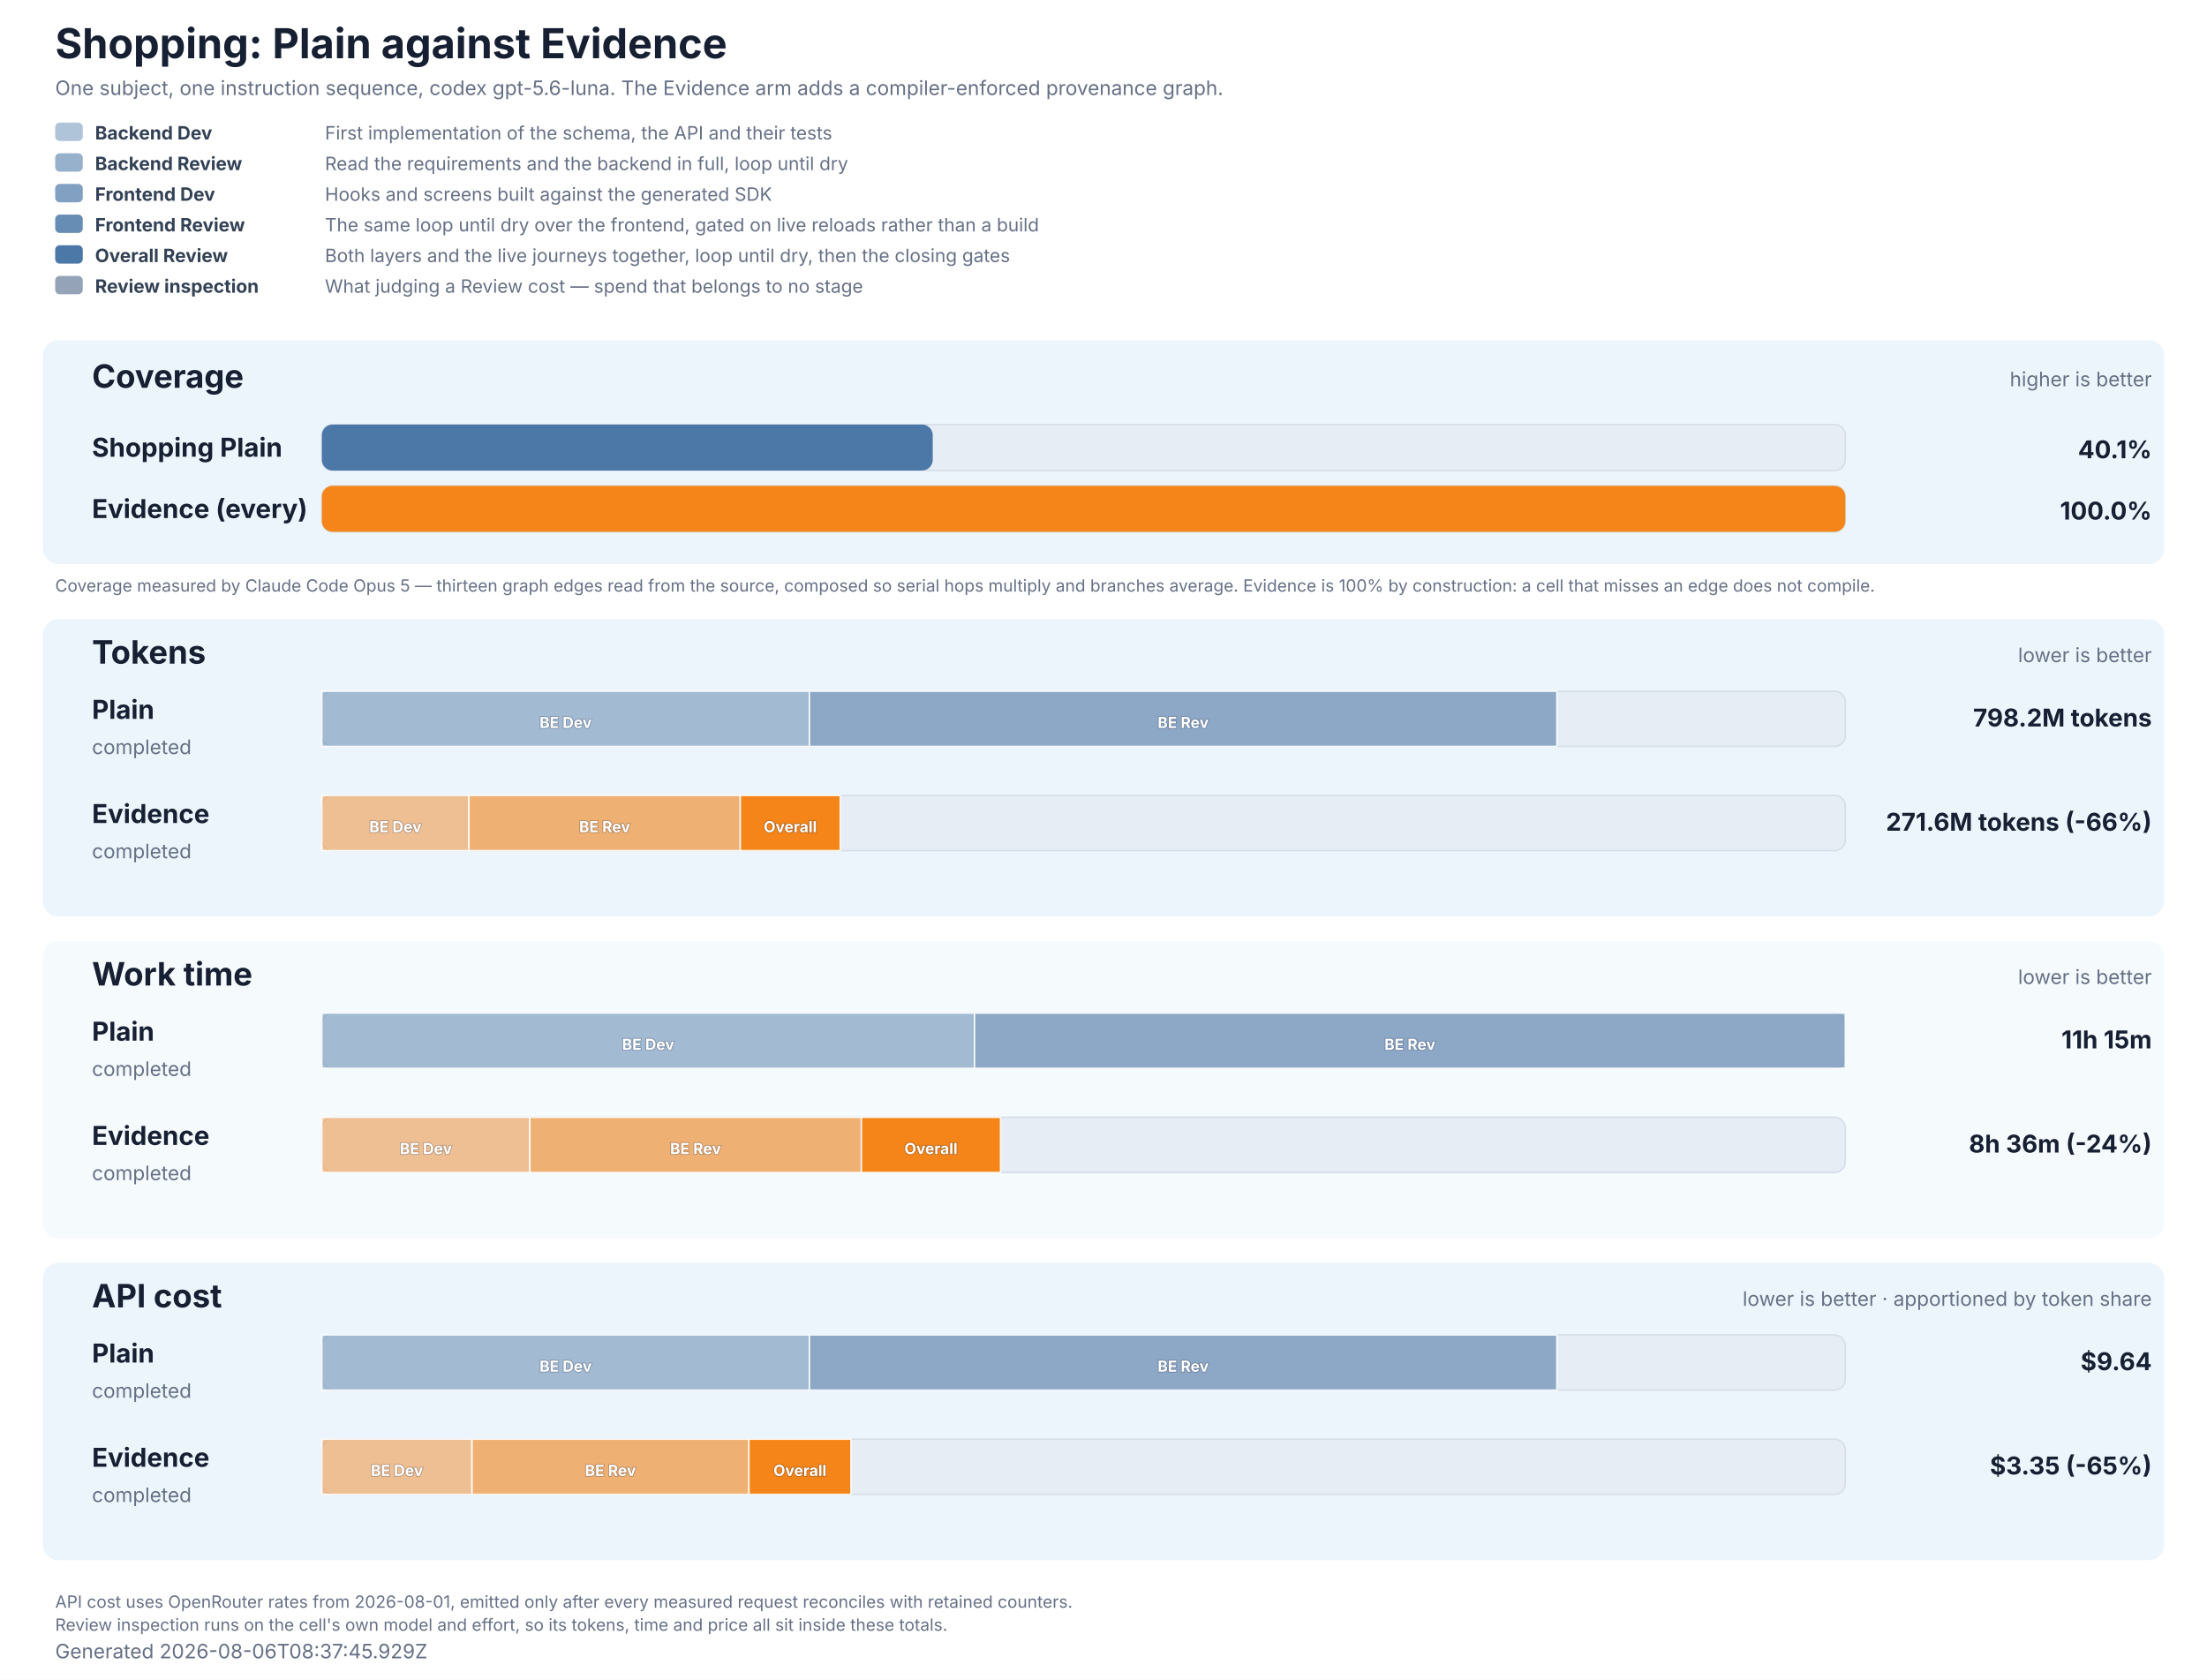
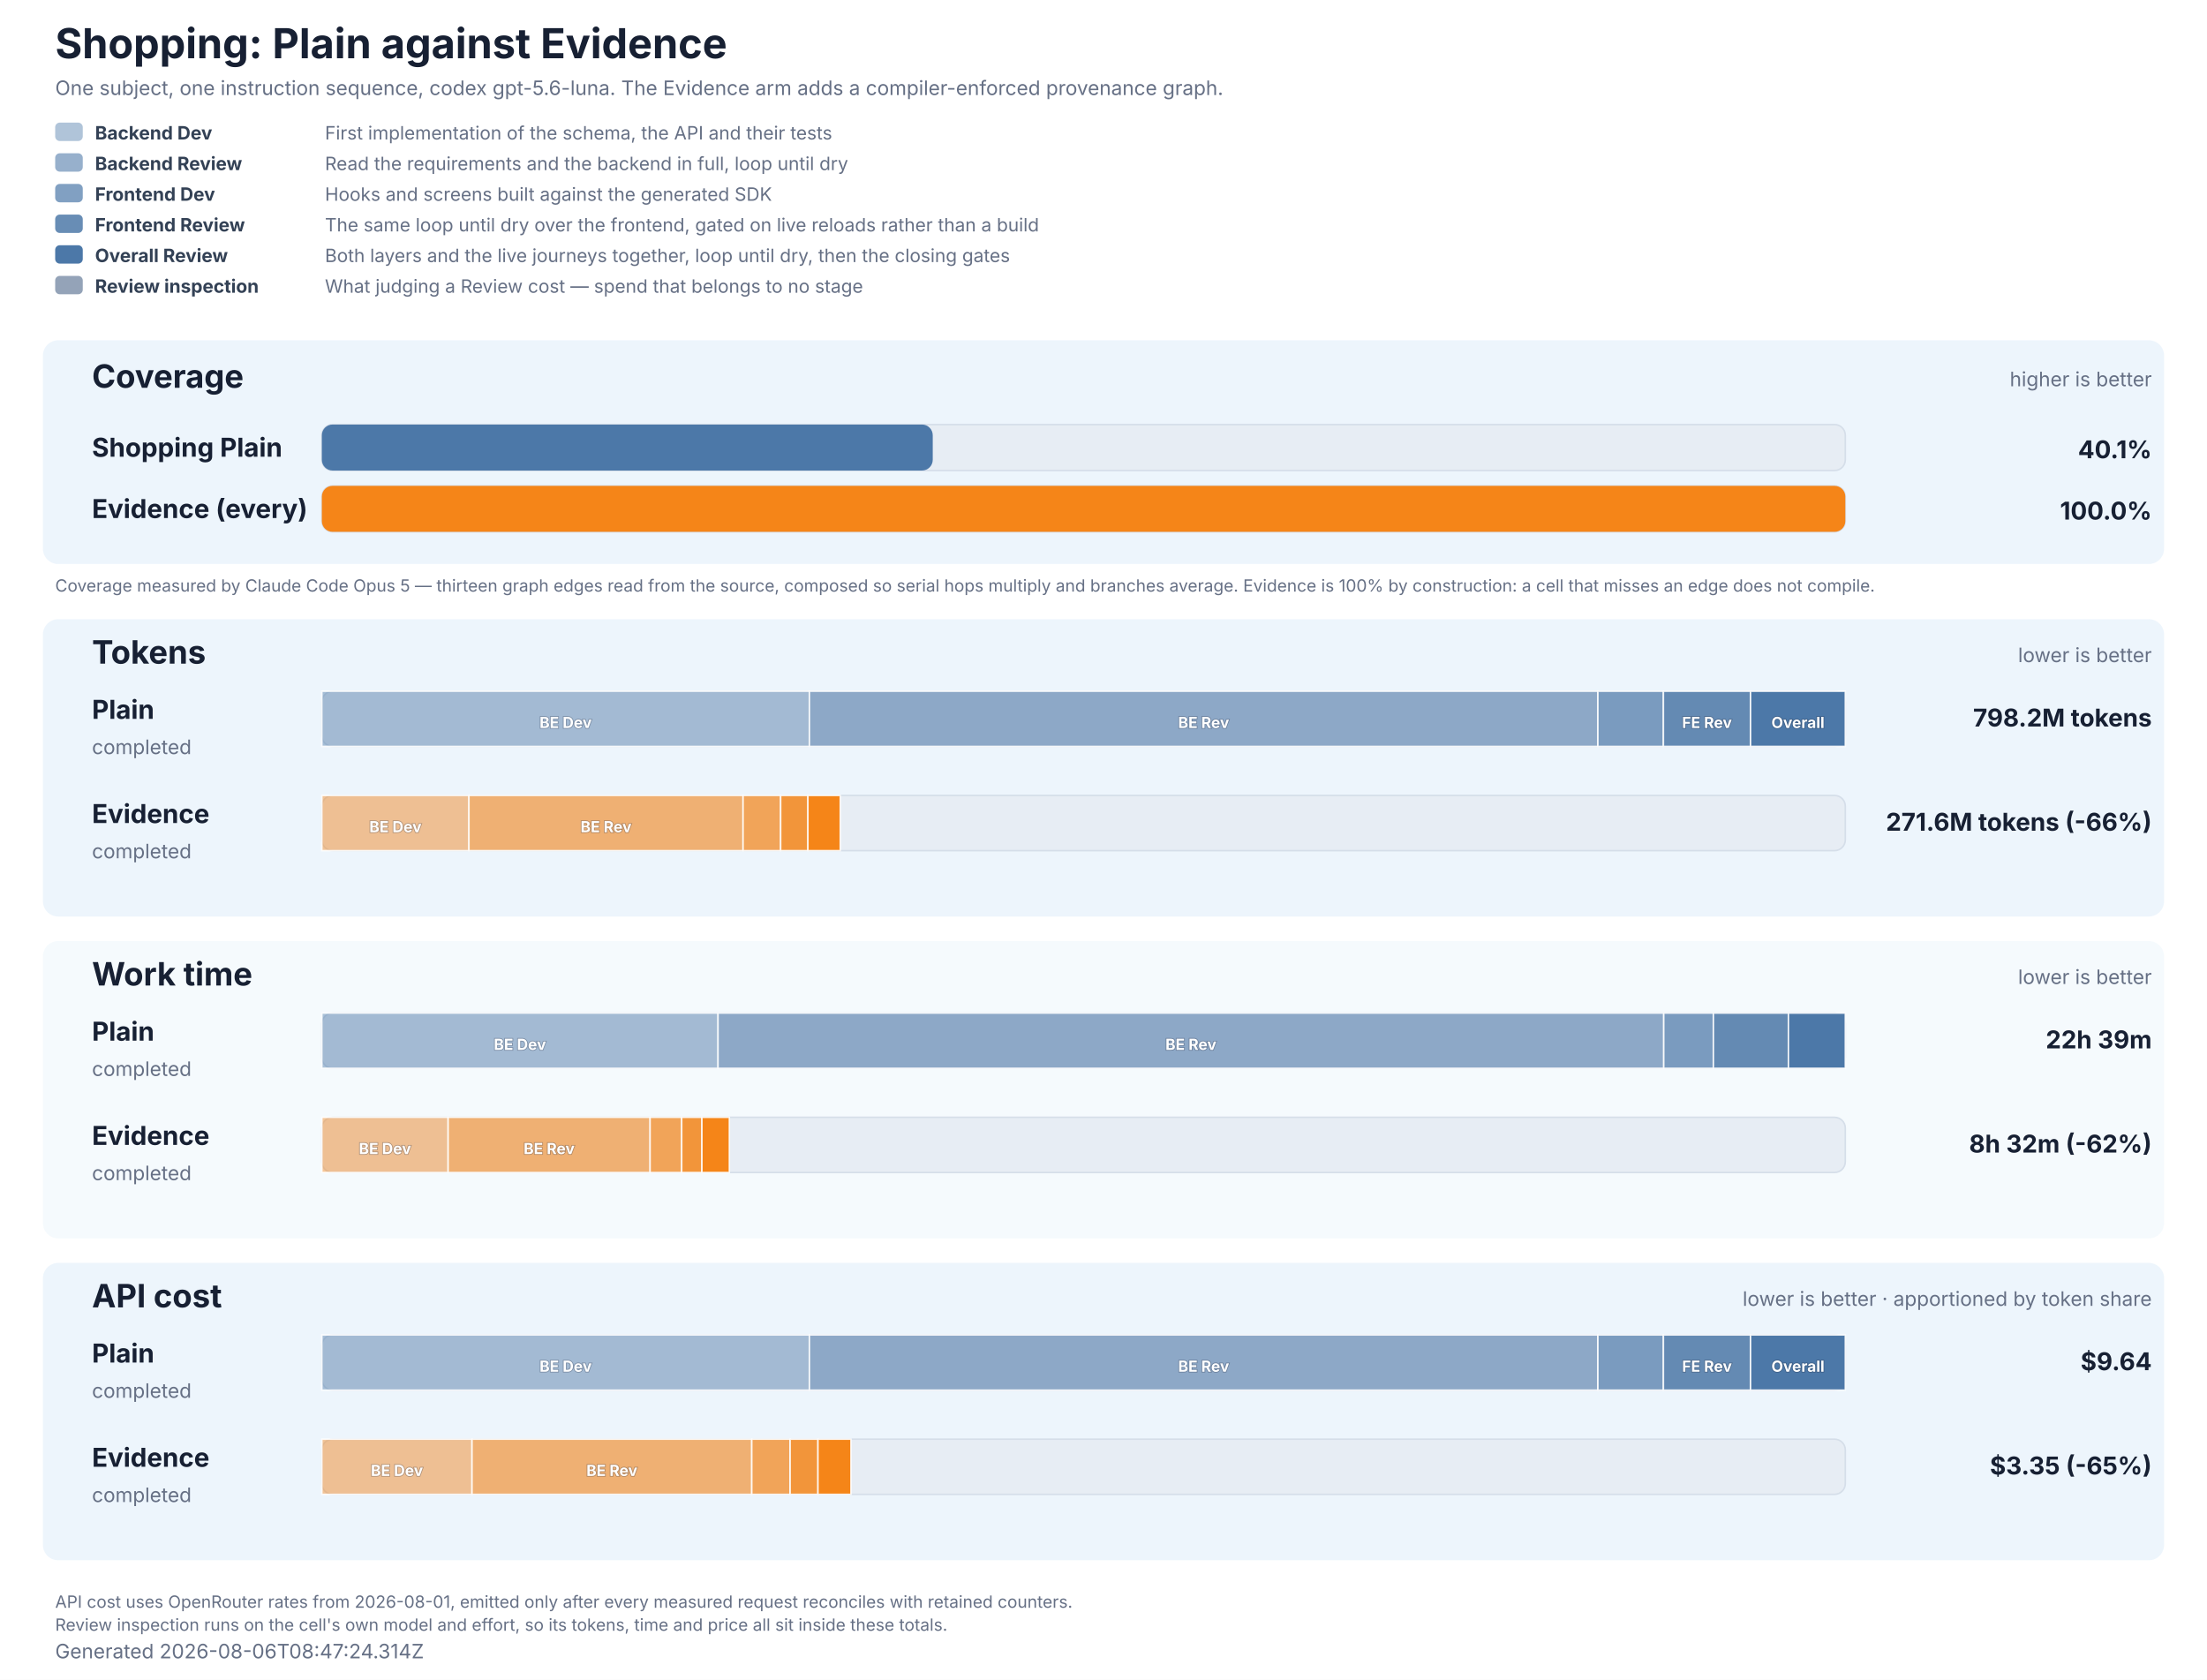
<svg xmlns="http://www.w3.org/2000/svg" role="img" aria-labelledby="title description" viewBox="0 0 1440 1096" width="1440" height="1096">
  <style>
  text { font-family: Inter, ui-sans-serif, system-ui, -apple-system, BlinkMacSystemFont, 'Segoe UI', sans-serif; fill: #172033; }
  .title { font-size: 27px; font-weight: 700; }
  .subtitle, .generated, .group-meta, .row-status { font-size: 13px; fill: #667085; }
  .group { fill: #e8f2fb; }
  .group-title { font-size: 21px; font-weight: 700; }
  .row-label { font-size: 17px; font-weight: 700; }
  .value { font-size: 16px; font-weight: 700; }
  .cost-value { font-size: 13px; font-weight: 600; fill: #526b82; }
  .legend { font-size: 12px; fill: #667085; }
  .legend-label { font-size: 12px; font-weight: 700; fill: #334155; }
  .segment-label { font-size: 10px; font-weight: 700; fill: #ffffff; paint-order: stroke; stroke: #172033; stroke-opacity: 0.28; stroke-width: 1px; }
  .phase-segment { stroke: #ffffff; stroke-opacity: 0.86; stroke-width: 1px; }
  .track { fill: #e7edf4; stroke: #d5dee9; stroke-width: 1px; }
  .empty { font-size: 15px; fill: #667085; }
  .table-note { font-size: 11px; fill: #667085; }
</style>
  <rect width="1440" height="1096" fill="#ffffff" />
  <text x="36" y="38" class="title">Shopping: Plain against Evidence</text>
  <text x="36" y="62" class="subtitle">One subject, one instruction sequence, codex gpt-5.6-luna. The Evidence arm adds a compiler-enforced provenance graph.</text>
  <rect x="36" y="80" width="18" height="12" rx="3" fill="#4c78a8" fill-opacity="0.44" />
  <text x="62" y="91" class="legend-label">Backend Dev</text>
  <text x="212" y="91" class="legend">First implementation of the schema, the API and their tests</text>
  <rect x="36" y="100" width="18" height="12" rx="3" fill="#4c78a8" fill-opacity="0.58" />
  <text x="62" y="111" class="legend-label">Backend Review</text>
  <text x="212" y="111" class="legend">Read the requirements and the backend in full, loop until dry</text>
  <rect x="36" y="120" width="18" height="12" rx="3" fill="#4c78a8" fill-opacity="0.7" />
  <text x="62" y="131" class="legend-label">Frontend Dev</text>
  <text x="212" y="131" class="legend">Hooks and screens built against the generated SDK</text>
  <rect x="36" y="140" width="18" height="12" rx="3" fill="#4c78a8" fill-opacity="0.84" />
  <text x="62" y="151" class="legend-label">Frontend Review</text>
  <text x="212" y="151" class="legend">The same loop until dry over the frontend, gated on live reloads rather than a build</text>
  <rect x="36" y="160" width="18" height="12" rx="3" fill="#4c78a8" fill-opacity="1" />
  <text x="62" y="171" class="legend-label">Overall Review</text>
  <text x="212" y="171" class="legend">Both layers and the live journeys together, loop until dry, then the closing gates</text>
  <rect x="36" y="180" width="18" height="12" rx="3" fill="#94a3b8" fill-opacity="1" />
  <text x="62" y="191" class="legend-label">Review inspection</text>
  <text x="212" y="191" class="legend">What judging a Review cost — spend that belongs to no stage</text>
  <rect x="28" y="222" width="1384" height="146" rx="10" class="group" fill-opacity="0.78" />
  <text x="60" y="253" class="group-title">Coverage</text>
  <text x="1404" y="252" text-anchor="end" class="group-meta">higher is better</text>
  <text x="60" y="298" class="row-label" fill="#4c78a8">Shopping Plain</text>
  <rect x="210" y="277" width="994" height="30" rx="7" class="track" />
  <rect x="210" y="277" width="398.59" height="30" rx="7" fill="#4c78a8" data-coverage="40.1" />
  <text x="1404" y="299" text-anchor="end" class="value" fill="#4c78a8">40.1%</text>
  <text x="60" y="338" class="row-label" fill="#f58518">Evidence (every)</text>
  <rect x="210" y="317" width="994" height="30" rx="7" class="track" />
  <rect x="210" y="317" width="994.00" height="30" rx="7" fill="#f58518" data-coverage="100" />
  <text x="1404" y="339" text-anchor="end" class="value" fill="#f58518">100.0%</text>
  <text x="36" y="386" class="table-note">Coverage measured by Claude Code Opus 5 — thirteen graph edges read from the source, composed so serial hops multiply and branches average. Evidence is 100% by construction: a cell that misses an edge does not compile.</text>
  <rect x="28" y="404" width="1384" height="194" rx="10" class="group" fill-opacity="0.78" />
  <text x="60" y="433" class="group-title">Tokens</text>
  <text x="1404" y="432" text-anchor="end" class="group-meta">lower is better</text>
  <text x="60" y="469" class="row-label" fill="#4c78a8">Plain</text>
  <text x="60" y="492" class="row-status">completed</text>
  <rect x="210" y="451" width="994" height="36" rx="7" class="track" />
  <rect x="210.00" y="451" width="318.11" height="36" fill="#4c78a8" fill-opacity="0.44" class="phase-segment" data-phase="backend-development" />
  <text x="369.06" y="475" text-anchor="middle" class="segment-label">BE Dev</text>
-   <rect x="528.11" y="451" width="487.71" height="36" fill="#4c78a8" fill-opacity="0.58" class="phase-segment" data-phase="backend-review" />
-   <text x="771.97" y="475" text-anchor="middle" class="segment-label">BE Rev</text>
+   <rect x="528.11" y="451" width="514.46" height="36" fill="#4c78a8" fill-opacity="0.58" class="phase-segment" data-phase="backend-review" />
+   <text x="785.35" y="475" text-anchor="middle" class="segment-label">BE Rev</text>
+   <rect x="1042.58" y="451" width="42.75" height="36" fill="#4c78a8" fill-opacity="0.7" class="phase-segment" data-phase="frontend-development" />
+   <rect x="1085.33" y="451" width="56.86" height="36" fill="#4c78a8" fill-opacity="0.84" class="phase-segment" data-phase="frontend-review" />
+   <text x="1113.76" y="475" text-anchor="middle" class="segment-label">FE Rev</text>
+   <rect x="1142.19" y="451" width="61.81" height="36" fill="#4c78a8" fill-opacity="1" class="phase-segment" data-phase="overall-review" />
+   <text x="1173.09" y="475" text-anchor="middle" class="segment-label">Overall</text>
  <text x="1404" y="474" text-anchor="end" class="value">798.2M tokens</text>
  <text x="60" y="537" class="row-label" fill="#f58518">Evidence</text>
  <text x="60" y="560" class="row-status">completed</text>
  <rect x="210" y="519" width="994" height="36" rx="7" class="track" />
  <rect x="210.00" y="519" width="95.98" height="36" fill="#f58518" fill-opacity="0.44" class="phase-segment" data-phase="backend-development" />
  <text x="257.99" y="543" text-anchor="middle" class="segment-label">BE Dev</text>
-   <rect x="305.98" y="519" width="177.04" height="36" fill="#f58518" fill-opacity="0.58" class="phase-segment" data-phase="backend-review" />
-   <text x="394.51" y="543" text-anchor="middle" class="segment-label">BE Rev</text>
-   <rect x="483.03" y="519" width="65.21" height="36" fill="#f58518" fill-opacity="1" class="phase-segment" data-phase="overall-review" />
-   <text x="515.63" y="543" text-anchor="middle" class="segment-label">Overall</text>
+   <rect x="305.98" y="519" width="178.85" height="36" fill="#f58518" fill-opacity="0.58" class="phase-segment" data-phase="backend-review" />
+   <text x="395.41" y="543" text-anchor="middle" class="segment-label">BE Rev</text>
+   <rect x="484.83" y="519" width="24.52" height="36" fill="#f58518" fill-opacity="0.7" class="phase-segment" data-phase="frontend-development" />
+   <rect x="509.36" y="519" width="17.79" height="36" fill="#f58518" fill-opacity="0.84" class="phase-segment" data-phase="frontend-review" />
+   <rect x="527.15" y="519" width="21.09" height="36" fill="#f58518" fill-opacity="1" class="phase-segment" data-phase="overall-review" />
  <text x="1404" y="542" text-anchor="end" class="value">271.6M tokens (-66%)</text>
  <rect x="28" y="614" width="1384" height="194" rx="10" class="group" fill-opacity="0.42" />
  <text x="60" y="643" class="group-title">Work time</text>
  <text x="1404" y="642" text-anchor="end" class="group-meta">lower is better</text>
  <text x="60" y="679" class="row-label" fill="#4c78a8">Plain</text>
  <text x="60" y="702" class="row-status">completed</text>
  <rect x="210" y="661" width="994" height="36" rx="7" class="track" />
-   <rect x="210.00" y="661" width="425.83" height="36" fill="#4c78a8" fill-opacity="0.44" class="phase-segment" data-phase="backend-development" />
-   <text x="422.92" y="685" text-anchor="middle" class="segment-label">BE Dev</text>
-   <rect x="635.83" y="661" width="568.17" height="36" fill="#4c78a8" fill-opacity="0.58" class="phase-segment" data-phase="backend-review" />
-   <text x="919.92" y="685" text-anchor="middle" class="segment-label">BE Rev</text>
-   <text x="1404" y="684" text-anchor="end" class="value">11h 15m</text>
+   <rect x="210.00" y="661" width="258.50" height="36" fill="#4c78a8" fill-opacity="0.44" class="phase-segment" data-phase="backend-development" />
+   <text x="339.25" y="685" text-anchor="middle" class="segment-label">BE Dev</text>
+   <rect x="468.50" y="661" width="617.05" height="36" fill="#4c78a8" fill-opacity="0.58" class="phase-segment" data-phase="backend-review" />
+   <text x="777.03" y="685" text-anchor="middle" class="segment-label">BE Rev</text>
+   <rect x="1085.55" y="661" width="32.38" height="36" fill="#4c78a8" fill-opacity="0.7" class="phase-segment" data-phase="frontend-development" />
+   <rect x="1117.93" y="661" width="48.97" height="36" fill="#4c78a8" fill-opacity="0.84" class="phase-segment" data-phase="frontend-review" />
+   <rect x="1166.90" y="661" width="37.10" height="36" fill="#4c78a8" fill-opacity="1" class="phase-segment" data-phase="overall-review" />
+   <text x="1404" y="684" text-anchor="end" class="value">22h 39m</text>
  <text x="60" y="747" class="row-label" fill="#f58518">Evidence</text>
  <text x="60" y="770" class="row-status">completed</text>
  <rect x="210" y="729" width="994" height="36" rx="7" class="track" />
-   <rect x="210.00" y="729" width="135.71" height="36" fill="#f58518" fill-opacity="0.44" class="phase-segment" data-phase="backend-development" />
-   <text x="277.86" y="753" text-anchor="middle" class="segment-label">BE Dev</text>
-   <rect x="345.71" y="729" width="216.31" height="36" fill="#f58518" fill-opacity="0.58" class="phase-segment" data-phase="backend-review" />
-   <text x="453.87" y="753" text-anchor="middle" class="segment-label">BE Rev</text>
-   <rect x="562.02" y="729" width="90.81" height="36" fill="#f58518" fill-opacity="1" class="phase-segment" data-phase="overall-review" />
-   <text x="607.43" y="753" text-anchor="middle" class="segment-label">Overall</text>
-   <text x="1404" y="752" text-anchor="end" class="value">8h 36m (-24%)</text>
+   <rect x="210.00" y="729" width="82.39" height="36" fill="#f58518" fill-opacity="0.44" class="phase-segment" data-phase="backend-development" />
+   <text x="251.19" y="753" text-anchor="middle" class="segment-label">BE Dev</text>
+   <rect x="292.39" y="729" width="131.79" height="36" fill="#f58518" fill-opacity="0.58" class="phase-segment" data-phase="backend-review" />
+   <text x="358.28" y="753" text-anchor="middle" class="segment-label">BE Rev</text>
+   <rect x="424.17" y="729" width="20.62" height="36" fill="#f58518" fill-opacity="0.7" class="phase-segment" data-phase="frontend-development" />
+   <rect x="444.79" y="729" width="13.18" height="36" fill="#f58518" fill-opacity="0.84" class="phase-segment" data-phase="frontend-review" />
+   <rect x="457.98" y="729" width="17.90" height="36" fill="#f58518" fill-opacity="1" class="phase-segment" data-phase="overall-review" />
+   <text x="1404" y="752" text-anchor="end" class="value">8h 32m (-62%)</text>
  <rect x="28" y="824" width="1384" height="194" rx="10" class="group" fill-opacity="0.78" />
  <text x="60" y="853" class="group-title">API cost</text>
  <text x="1404" y="852" text-anchor="end" class="group-meta">lower is better · apportioned by token share</text>
  <text x="60" y="889" class="row-label" fill="#4c78a8">Plain</text>
  <text x="60" y="912" class="row-status">completed</text>
  <rect x="210" y="871" width="994" height="36" rx="7" class="track" />
  <rect x="210.00" y="871" width="318.11" height="36" fill="#4c78a8" fill-opacity="0.44" class="phase-segment" data-phase="backend-development" />
  <text x="369.06" y="895" text-anchor="middle" class="segment-label">BE Dev</text>
-   <rect x="528.11" y="871" width="487.71" height="36" fill="#4c78a8" fill-opacity="0.58" class="phase-segment" data-phase="backend-review" />
-   <text x="771.97" y="895" text-anchor="middle" class="segment-label">BE Rev</text>
+   <rect x="528.11" y="871" width="514.46" height="36" fill="#4c78a8" fill-opacity="0.58" class="phase-segment" data-phase="backend-review" />
+   <text x="785.35" y="895" text-anchor="middle" class="segment-label">BE Rev</text>
+   <rect x="1042.58" y="871" width="42.75" height="36" fill="#4c78a8" fill-opacity="0.7" class="phase-segment" data-phase="frontend-development" />
+   <rect x="1085.33" y="871" width="56.86" height="36" fill="#4c78a8" fill-opacity="0.84" class="phase-segment" data-phase="frontend-review" />
+   <text x="1113.76" y="895" text-anchor="middle" class="segment-label">FE Rev</text>
+   <rect x="1142.19" y="871" width="61.81" height="36" fill="#4c78a8" fill-opacity="1" class="phase-segment" data-phase="overall-review" />
+   <text x="1173.09" y="895" text-anchor="middle" class="segment-label">Overall</text>
  <text x="1404" y="894" text-anchor="end" class="value">$9.64</text>
  <text x="60" y="957" class="row-label" fill="#f58518">Evidence</text>
  <text x="60" y="980" class="row-status">completed</text>
  <rect x="210" y="939" width="994" height="36" rx="7" class="track" />
  <rect x="210.00" y="939" width="97.96" height="36" fill="#f58518" fill-opacity="0.44" class="phase-segment" data-phase="backend-development" />
  <text x="258.98" y="963" text-anchor="middle" class="segment-label">BE Dev</text>
-   <rect x="307.96" y="939" width="180.70" height="36" fill="#f58518" fill-opacity="0.58" class="phase-segment" data-phase="backend-review" />
-   <text x="398.31" y="963" text-anchor="middle" class="segment-label">BE Rev</text>
-   <rect x="488.66" y="939" width="66.55" height="36" fill="#f58518" fill-opacity="1" class="phase-segment" data-phase="overall-review" />
-   <text x="521.94" y="963" text-anchor="middle" class="segment-label">Overall</text>
+   <rect x="307.96" y="939" width="182.54" height="36" fill="#f58518" fill-opacity="0.58" class="phase-segment" data-phase="backend-review" />
+   <text x="399.24" y="963" text-anchor="middle" class="segment-label">BE Rev</text>
+   <rect x="490.51" y="939" width="25.03" height="36" fill="#f58518" fill-opacity="0.7" class="phase-segment" data-phase="frontend-development" />
+   <rect x="515.54" y="939" width="18.16" height="36" fill="#f58518" fill-opacity="0.84" class="phase-segment" data-phase="frontend-review" />
+   <rect x="533.70" y="939" width="21.52" height="36" fill="#f58518" fill-opacity="1" class="phase-segment" data-phase="overall-review" />
  <text x="1404" y="962" text-anchor="end" class="value">$3.35 (-65%)</text>
  <text x="36" y="1049" class="table-note">API cost uses OpenRouter rates from 2026-08-01, emitted only after every measured request reconciles with retained counters.</text>
  <text x="36" y="1064" class="table-note">Review inspection runs on the cell's own model and effort, so its tokens, time and price all sit inside these totals.</text>
-   <text x="36" y="1082" class="generated">Generated 2026-08-06T08:37:45.929Z</text>
+   <text x="36" y="1082" class="generated">Generated 2026-08-06T08:47:24.314Z</text>
</svg>
